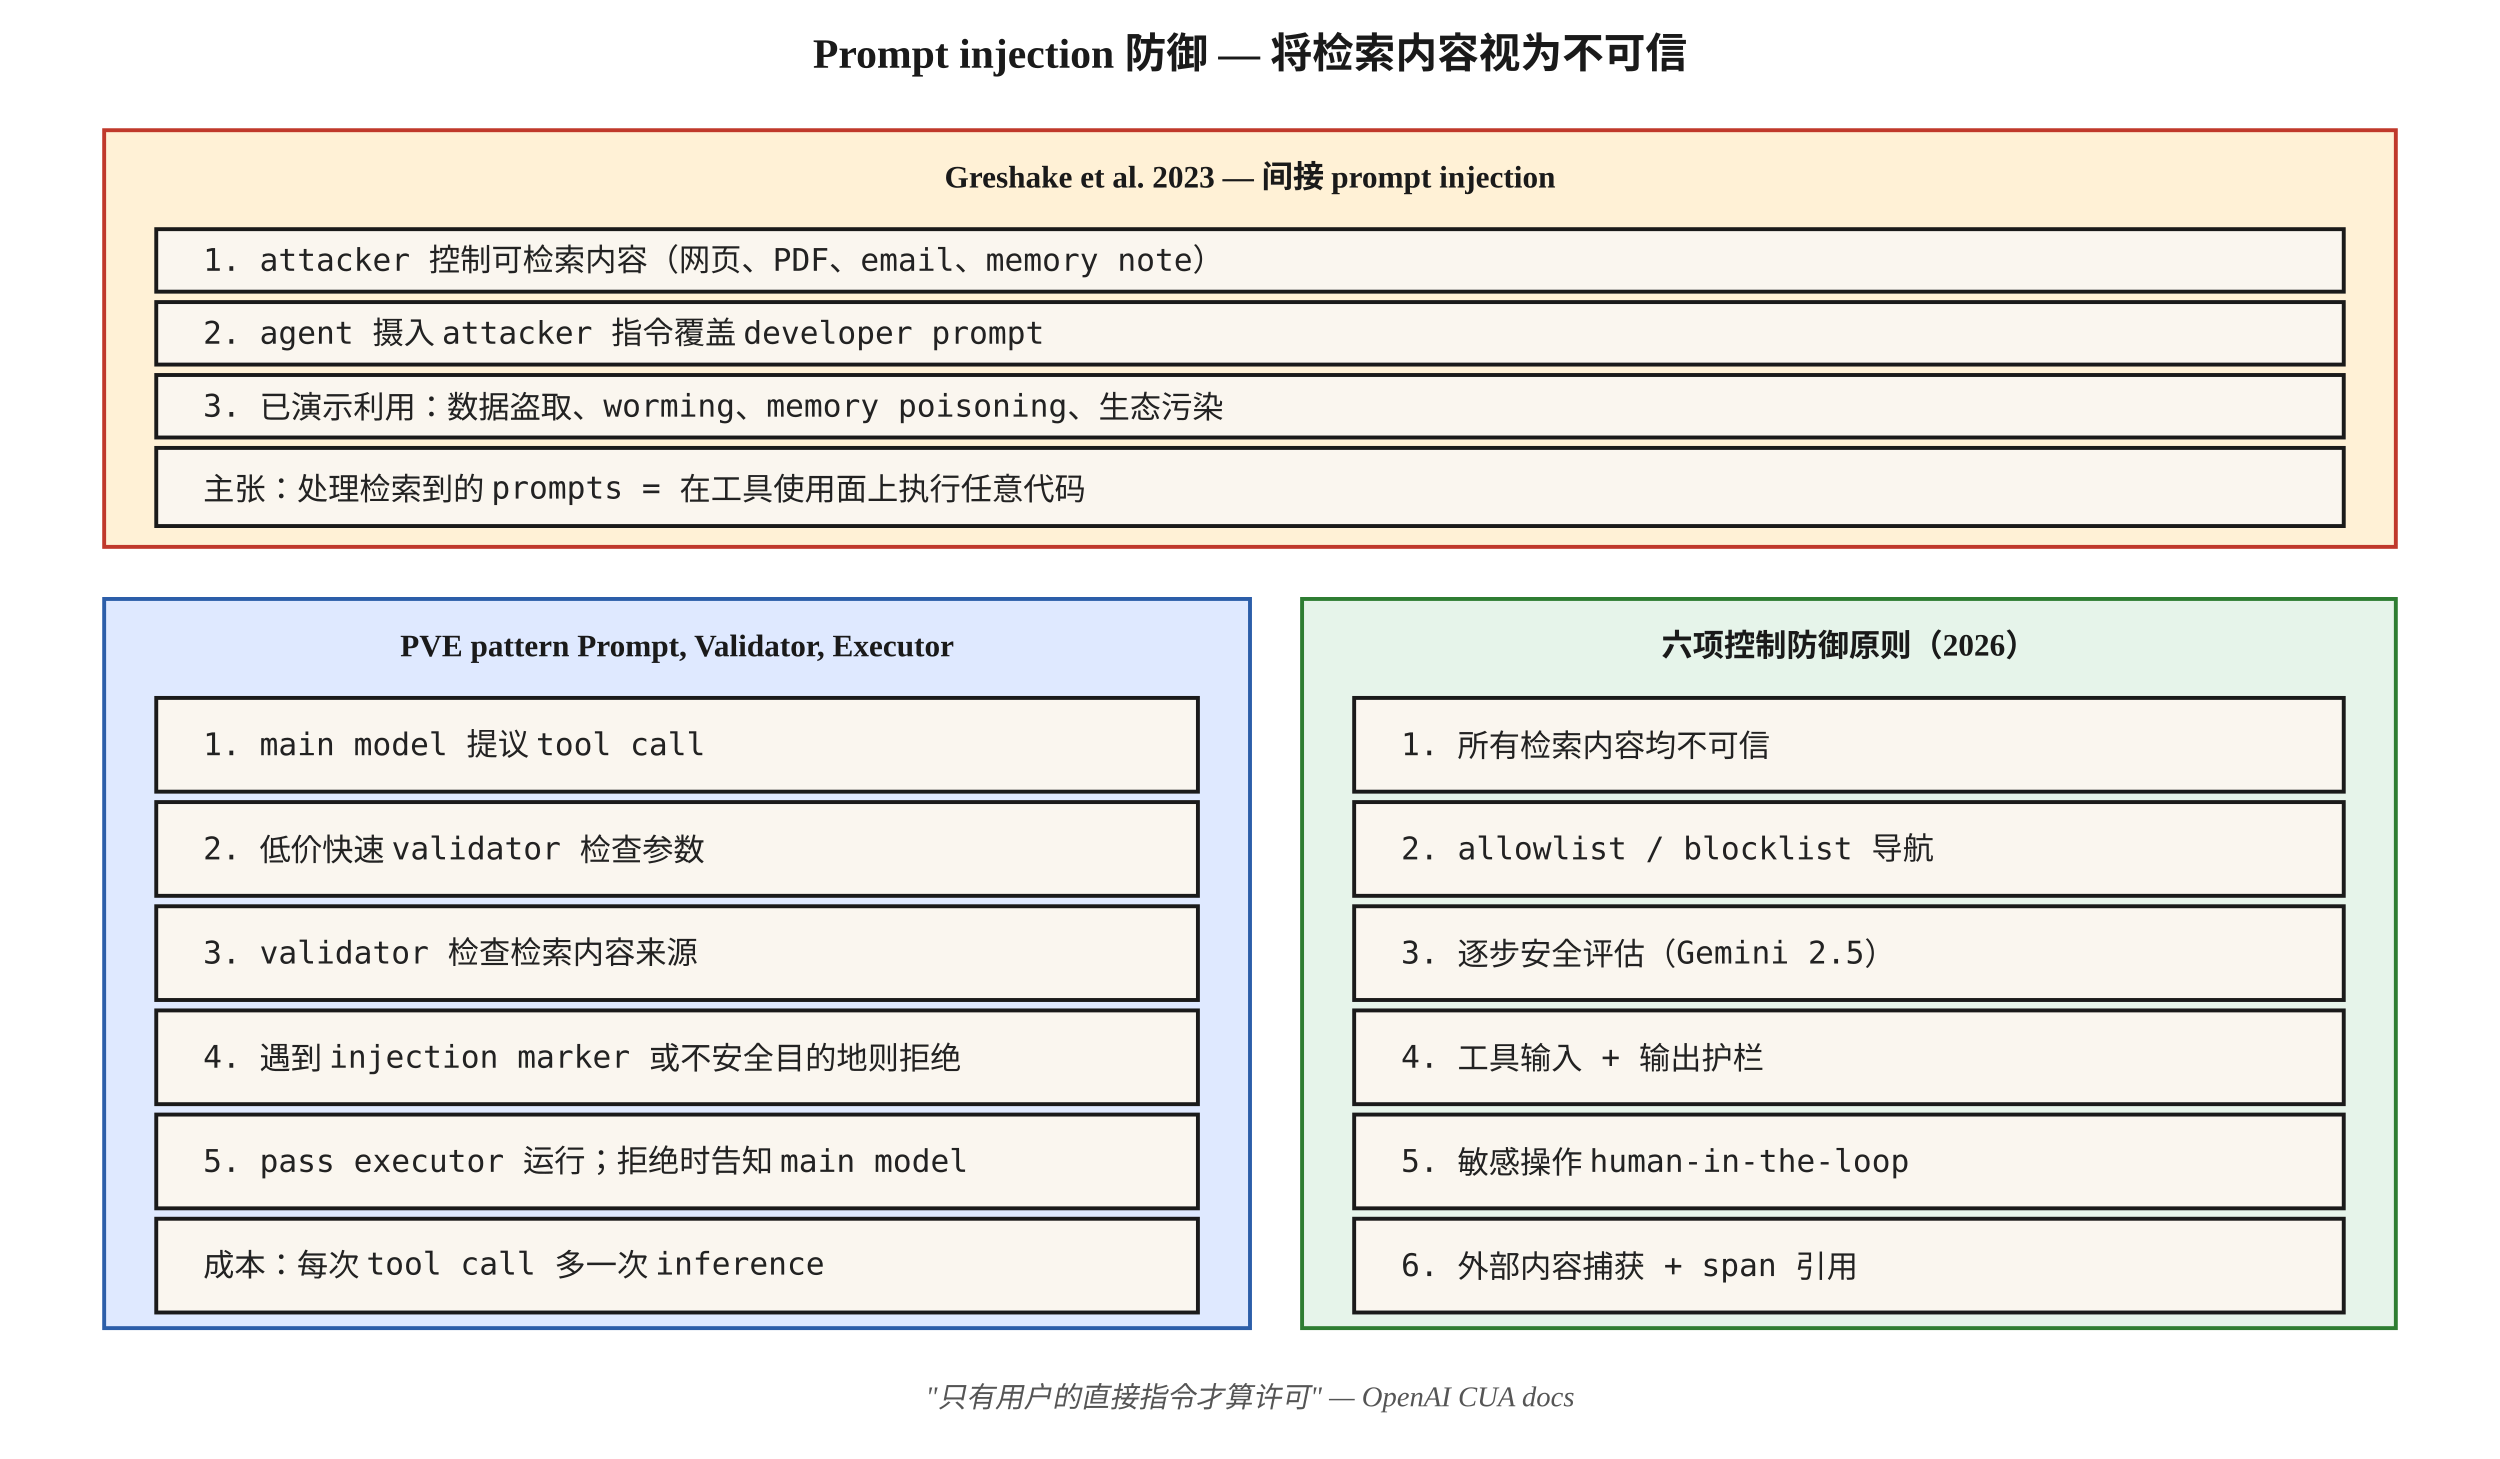
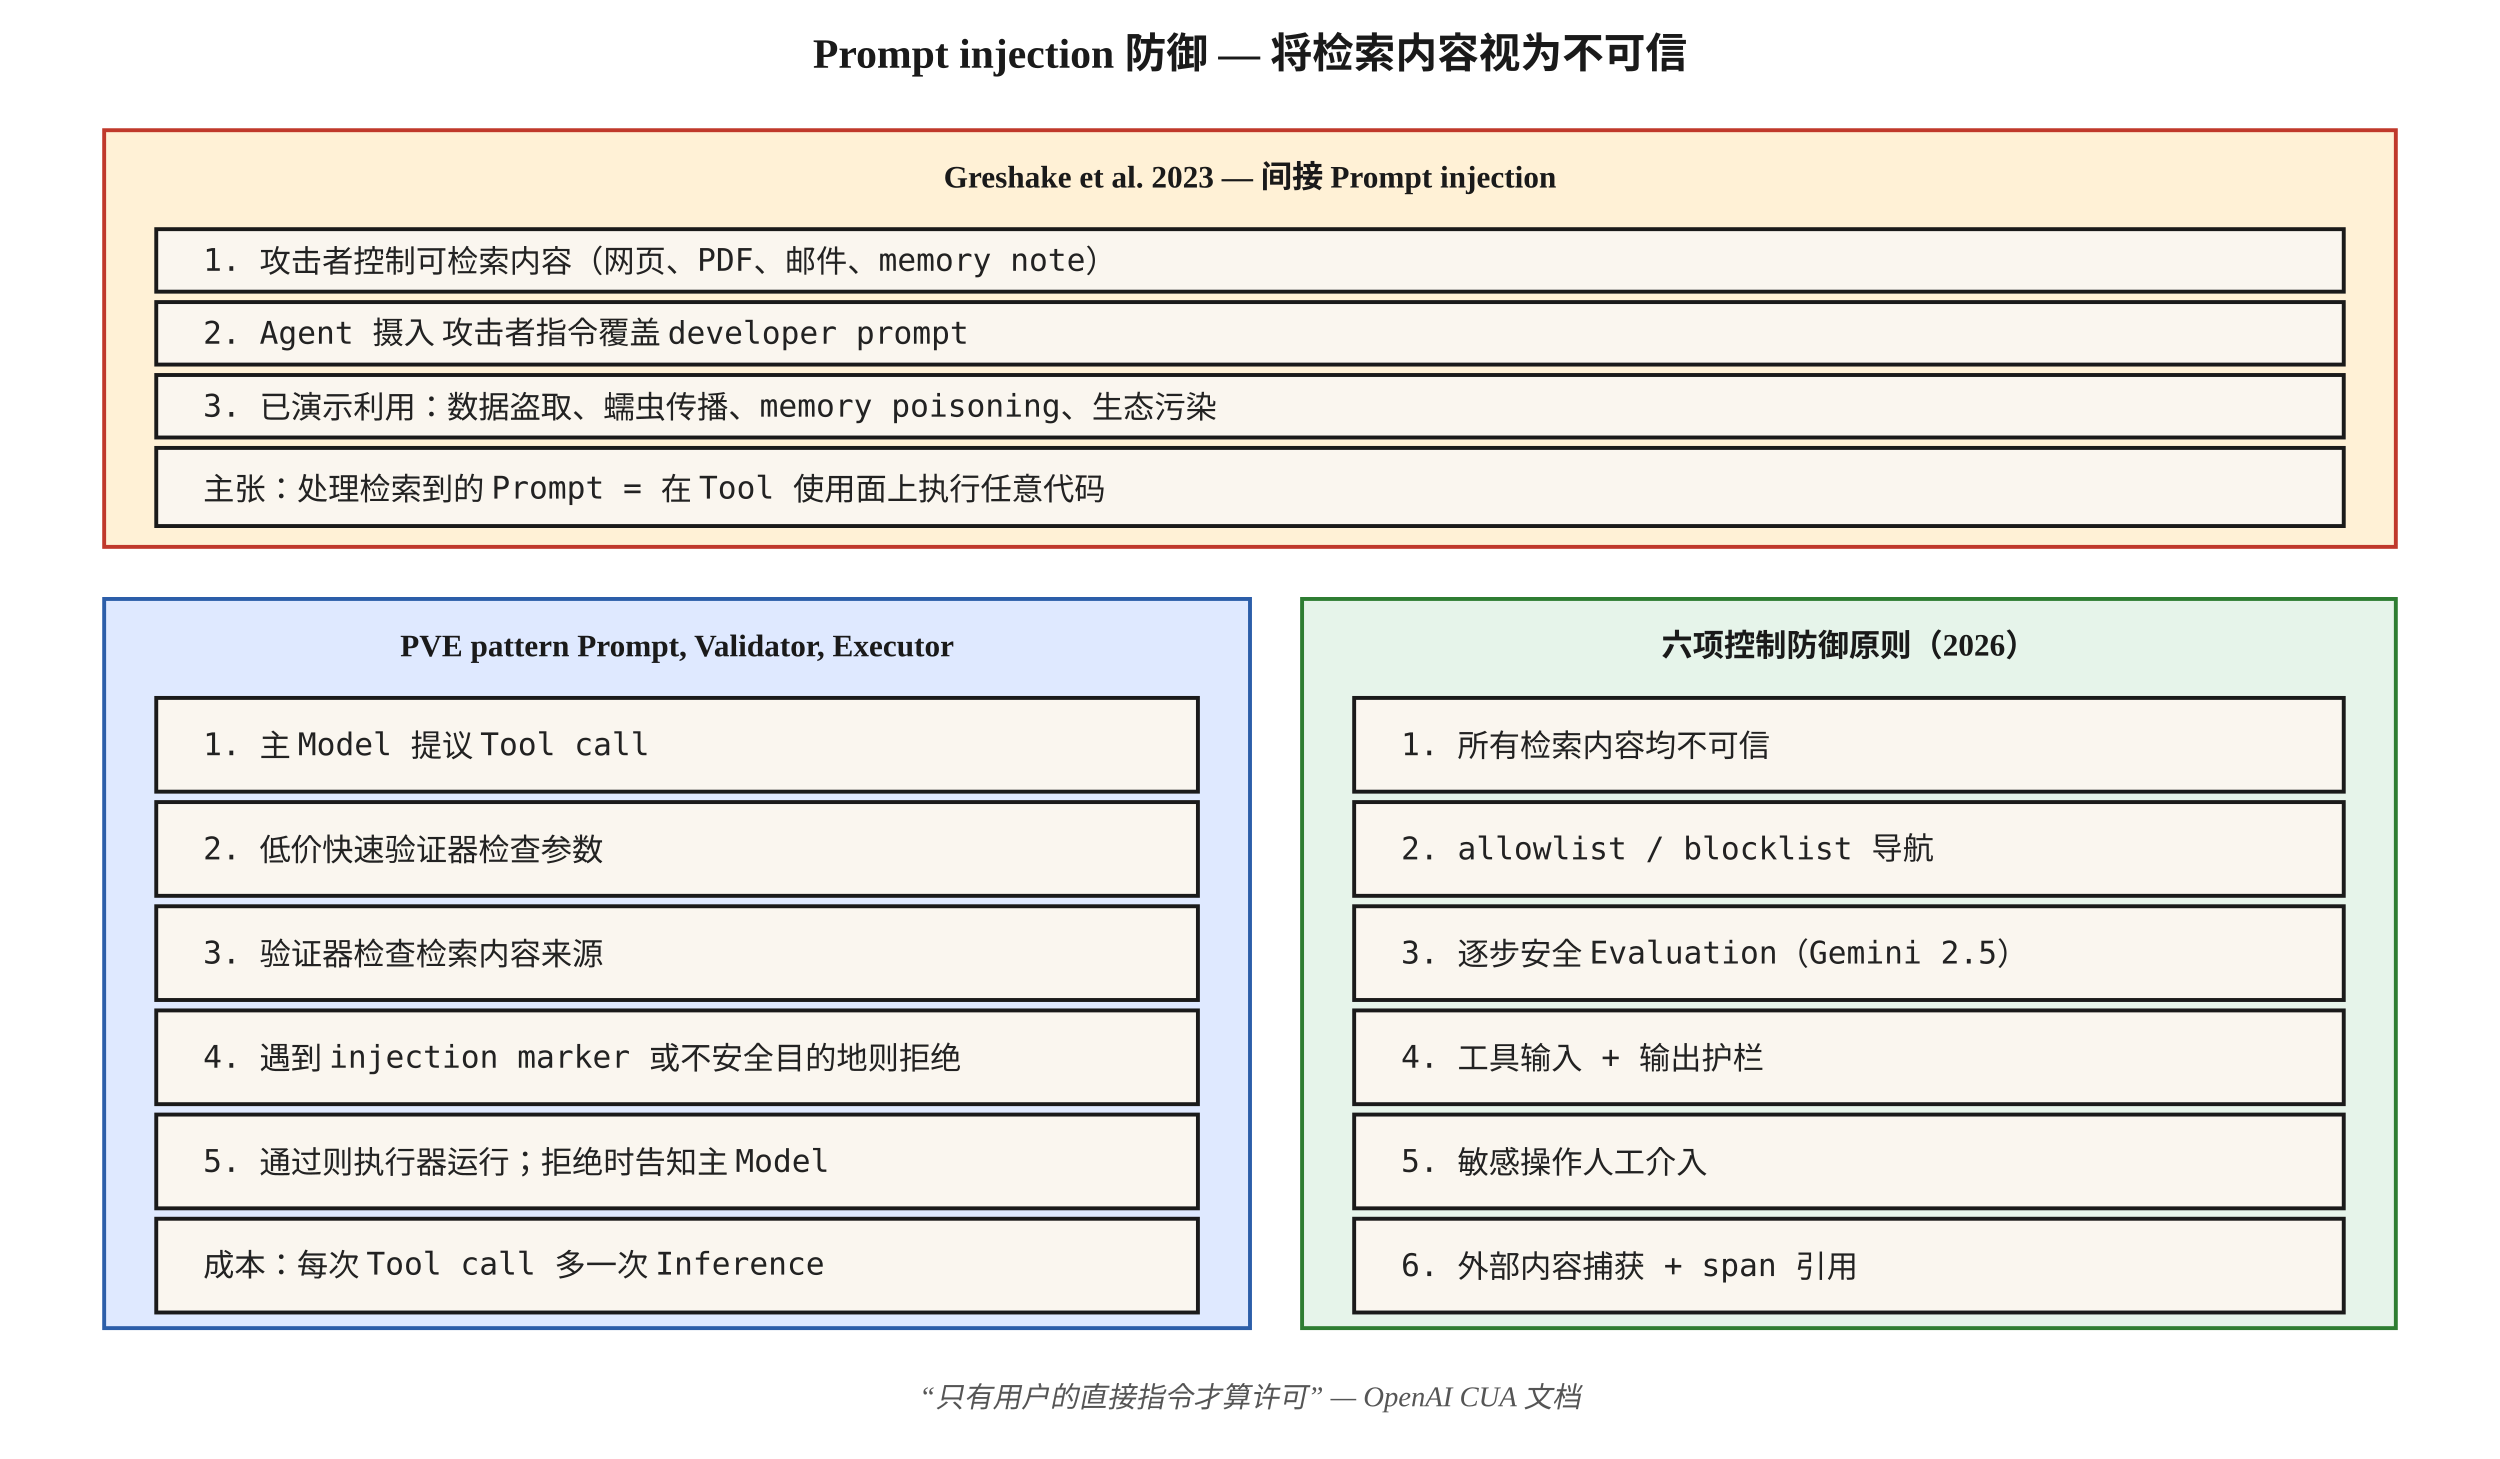
<svg xmlns="http://www.w3.org/2000/svg" viewBox="0 0 960 560" font-family="Georgia, 'Times New Roman', serif">
  <defs>
    <marker id="arrow" viewBox="0 0 10 10" refX="9" refY="5" markerWidth="6" markerHeight="6" orient="auto">
      <path d="M0,0 L10,5 L0,10 z" fill="#1a1a1a" />
    </marker>
    <style>
      .box { fill: #faf6ef; stroke: #1a1a1a; stroke-width: 1.5; }
      .attack { fill: #fff1d6; stroke: #c0392b; stroke-width: 1.5; }
      .validator { fill: #dfe9ff; stroke: #2c5ea9; stroke-width: 1.5; }
      .defense { fill: #e6f4ea; stroke: #2e7d32; stroke-width: 1.5; }
      .step { font-size: 12px; font-family: 'Menlo', monospace; fill: #222; }
      .small { font-size: 10px; font-family: 'Menlo', monospace; fill: #555; }
      .caption { font-size: 11px; fill: #555; font-style: italic; }
      .title { font-size: 16px; font-weight: 700; fill: #1a1a1a; }
      .head { font-size: 12px; font-weight: 700; fill: #1a1a1a; }
    </style>
  </defs>
  <text x="480" y="26" text-anchor="middle" class="title">Prompt injection 防御 — 将检索内容视为不可信</text>
  <rect x="40" y="50" width="880" height="160" class="attack" />
-   <text x="480" y="72" text-anchor="middle" class="head">Greshake et al. 2023 — 间接 prompt injection</text>
+   <text x="480" y="72" text-anchor="middle" class="head">Greshake et al. 2023 — 间接 Prompt injection</text>
  <rect x="60" y="88" width="840" height="24" class="box" />
-   <text x="78" y="104" class="step">1. attacker 控制可检索内容（网页、PDF、email、memory note）</text>
+   <text x="78" y="104" class="step">1. 攻击者控制可检索内容（网页、PDF、邮件、memory note）</text>
  <rect x="60" y="116" width="840" height="24" class="box" />
-   <text x="78" y="132" class="step">2. agent 摄入  attacker 指令覆盖 developer prompt</text>
+   <text x="78" y="132" class="step">2. Agent 摄入  攻击者指令覆盖 developer prompt</text>
  <rect x="60" y="144" width="840" height="24" class="box" />
-   <text x="78" y="160" class="step">3. 已演示利用：数据盗取、worming、memory poisoning、生态污染</text>
+   <text x="78" y="160" class="step">3. 已演示利用：数据盗取、蠕虫传播、memory poisoning、生态污染</text>
  <rect x="60" y="172" width="840" height="30" class="box" />
-   <text x="78" y="192" class="step">主张：处理检索到的 prompts = 在工具使用面上执行任意代码</text>
+   <text x="78" y="192" class="step">主张：处理检索到的 Prompt = 在 Tool 使用面上执行任意代码</text>
  <rect x="40" y="230" width="440" height="280" class="validator" />
  <text x="260" y="252" text-anchor="middle" class="head">PVE pattern  Prompt, Validator, Executor</text>
  <rect x="60" y="268" width="400" height="36" class="box" />
-   <text x="78" y="290" class="step">1. main model 提议 tool call</text>
+   <text x="78" y="290" class="step">1. 主 Model 提议 Tool call</text>
  <rect x="60" y="308" width="400" height="36" class="box" />
-   <text x="78" y="330" class="step">2. 低价快速 validator 检查参数</text>
+   <text x="78" y="330" class="step">2. 低价快速验证器检查参数</text>
  <rect x="60" y="348" width="400" height="36" class="box" />
-   <text x="78" y="370" class="step">3. validator 检查检索内容来源</text>
+   <text x="78" y="370" class="step">3. 验证器检查检索内容来源</text>
  <rect x="60" y="388" width="400" height="36" class="box" />
  <text x="78" y="410" class="step">4. 遇到 injection marker 或不安全目的地则拒绝</text>
  <rect x="60" y="428" width="400" height="36" class="box" />
-   <text x="78" y="450" class="step">5. pass  executor 运行；拒绝时告知 main model</text>
+   <text x="78" y="450" class="step">5. 通过则执行器运行；拒绝时告知主 Model</text>
  <rect x="60" y="468" width="400" height="36" class="box" />
-   <text x="78" y="490" class="step">成本：每次 tool call 多一次 inference</text>
+   <text x="78" y="490" class="step">成本：每次 Tool call 多一次 Inference</text>
  <rect x="500" y="230" width="420" height="280" class="defense" />
  <text x="710" y="252" text-anchor="middle" class="head">六项控制防御原则（2026）</text>
  <rect x="520" y="268" width="380" height="36" class="box" />
  <text x="538" y="290" class="step">1. 所有检索内容均不可信</text>
  <rect x="520" y="308" width="380" height="36" class="box" />
  <text x="538" y="330" class="step">2. allowlist / blocklist 导航</text>
  <rect x="520" y="348" width="380" height="36" class="box" />
-   <text x="538" y="370" class="step">3. 逐步安全评估（Gemini 2.5）</text>
+   <text x="538" y="370" class="step">3. 逐步安全 Evaluation（Gemini 2.5）</text>
  <rect x="520" y="388" width="380" height="36" class="box" />
  <text x="538" y="410" class="step">4. 工具输入 + 输出护栏</text>
  <rect x="520" y="428" width="380" height="36" class="box" />
-   <text x="538" y="450" class="step">5. 敏感操作 human-in-the-loop</text>
+   <text x="538" y="450" class="step">5. 敏感操作人工介入</text>
  <rect x="520" y="468" width="380" height="36" class="box" />
  <text x="538" y="490" class="step">6. 外部内容捕获 + span 引用</text>
-   <text x="480" y="540" text-anchor="middle" class="caption">"只有用户的直接指令才算许可" — OpenAI CUA docs</text>
+   <text x="480" y="540" text-anchor="middle" class="caption">“只有用户的直接指令才算许可” — OpenAI CUA 文档</text>
</svg>
